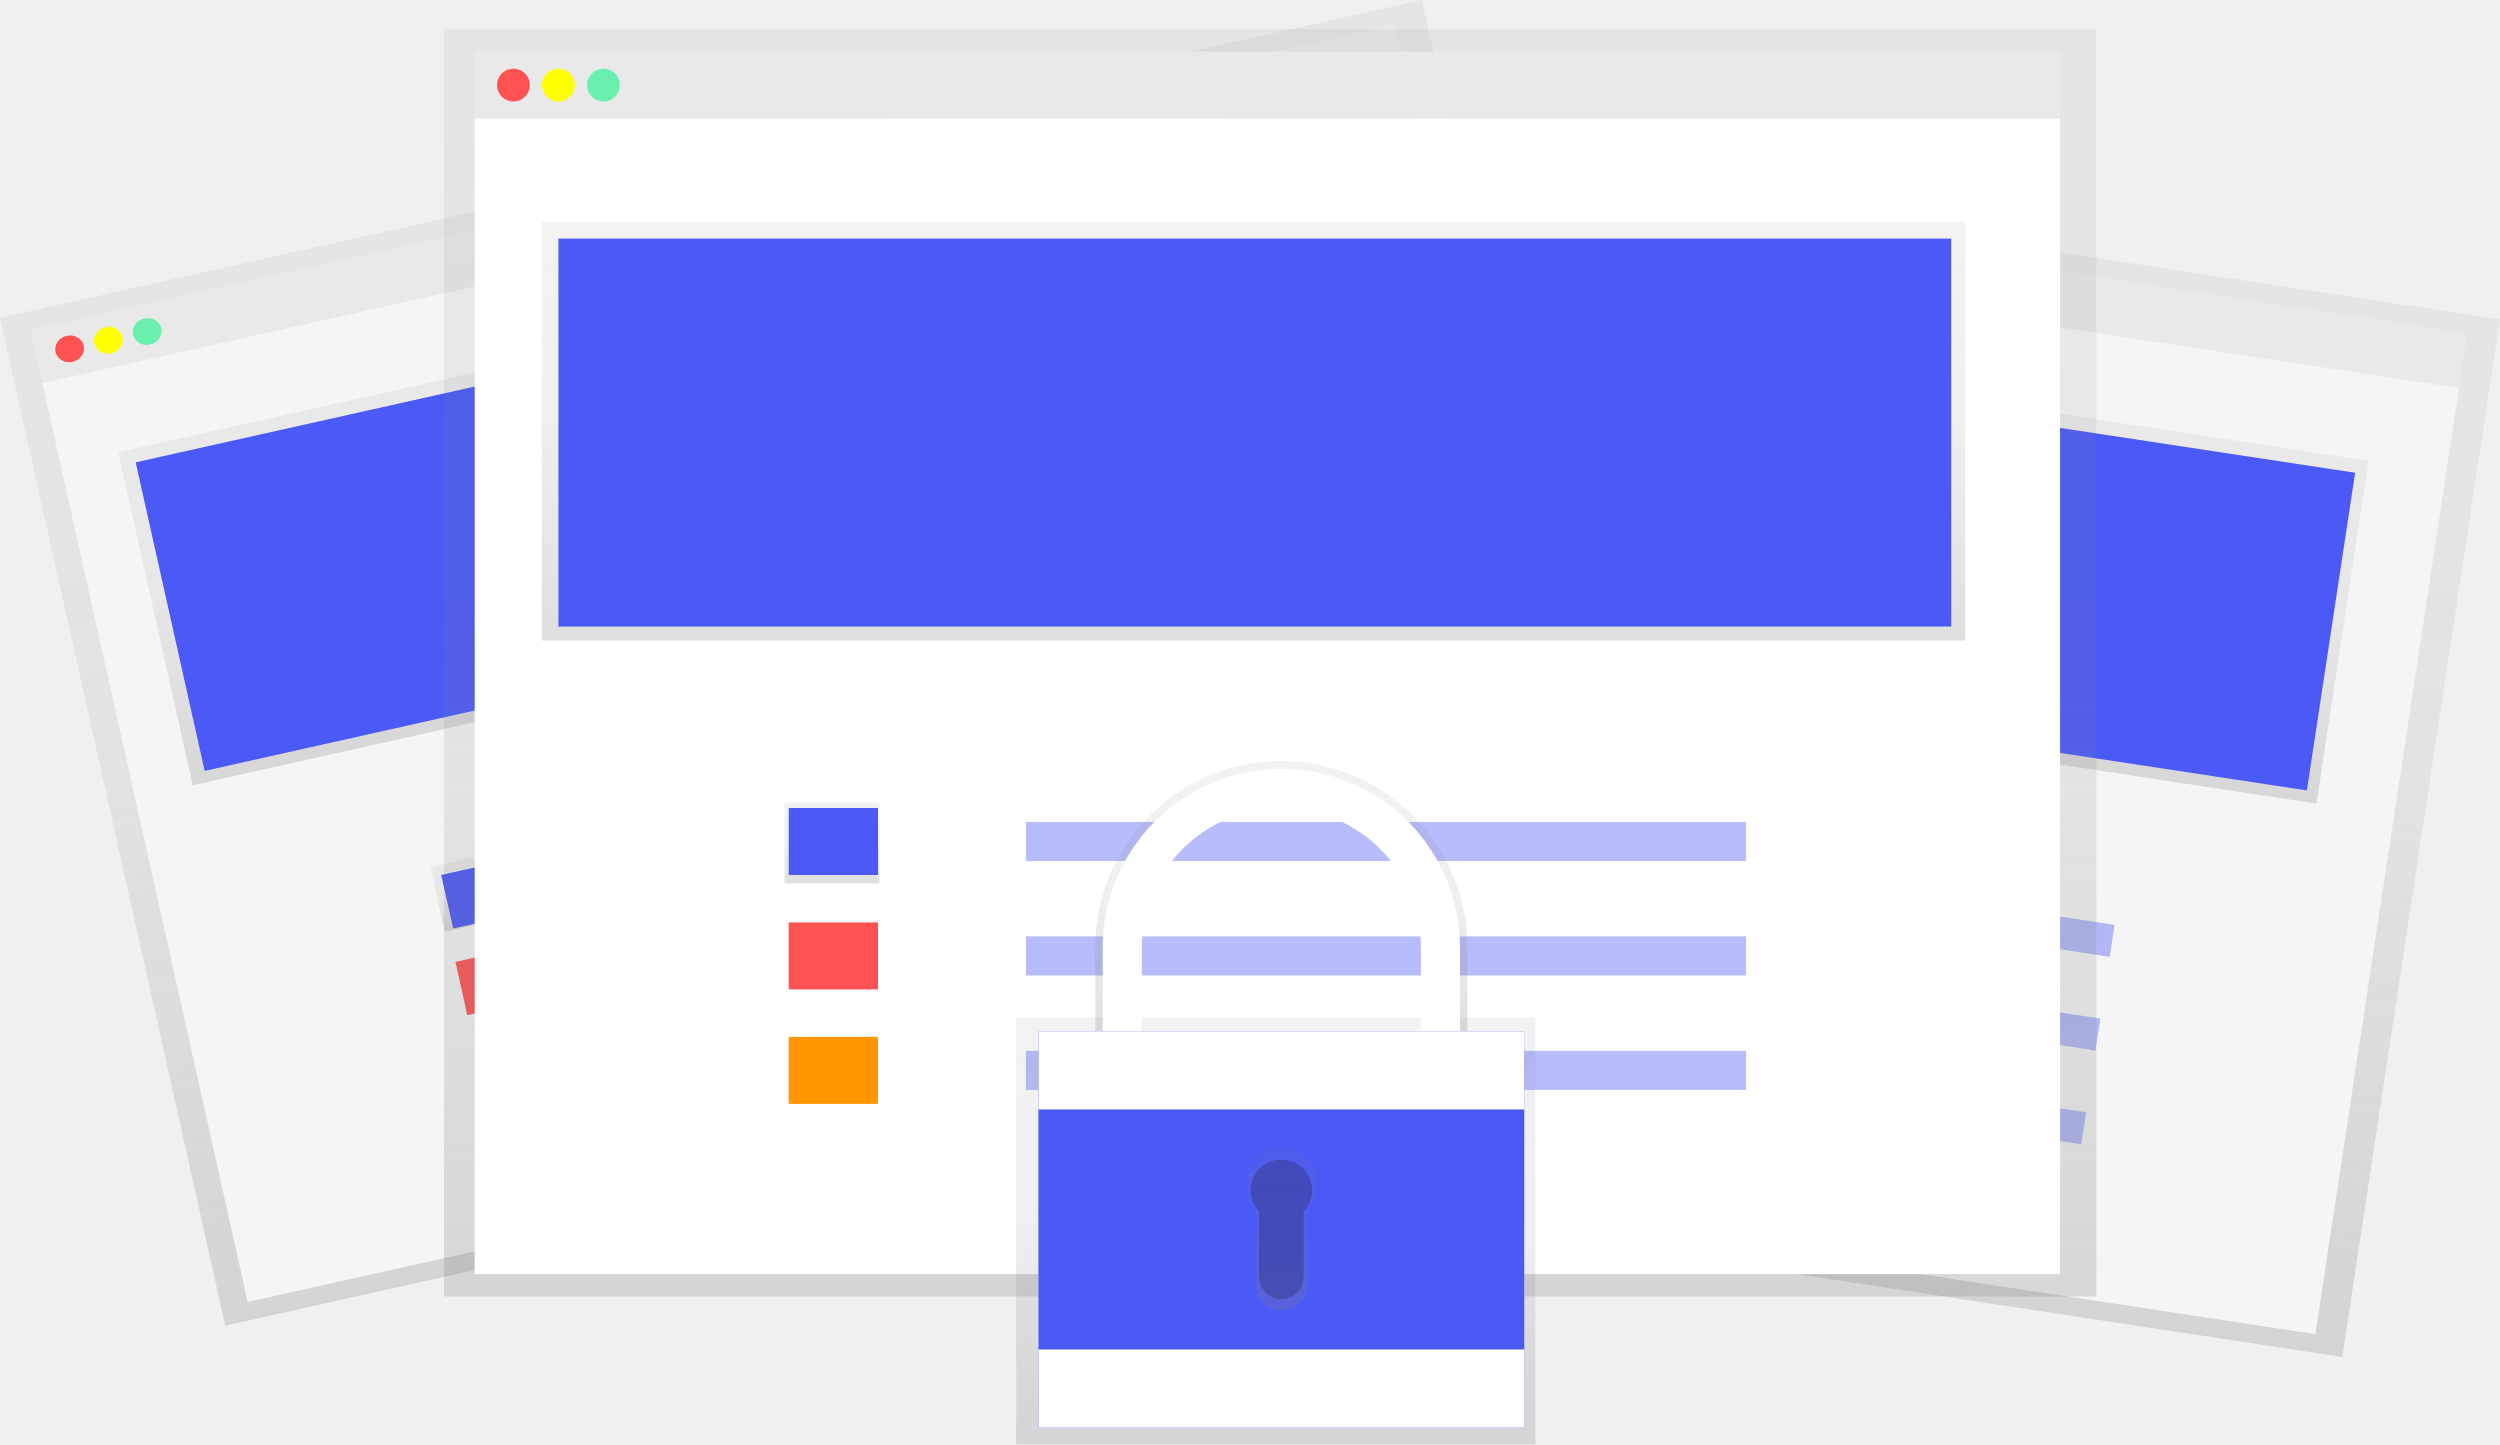
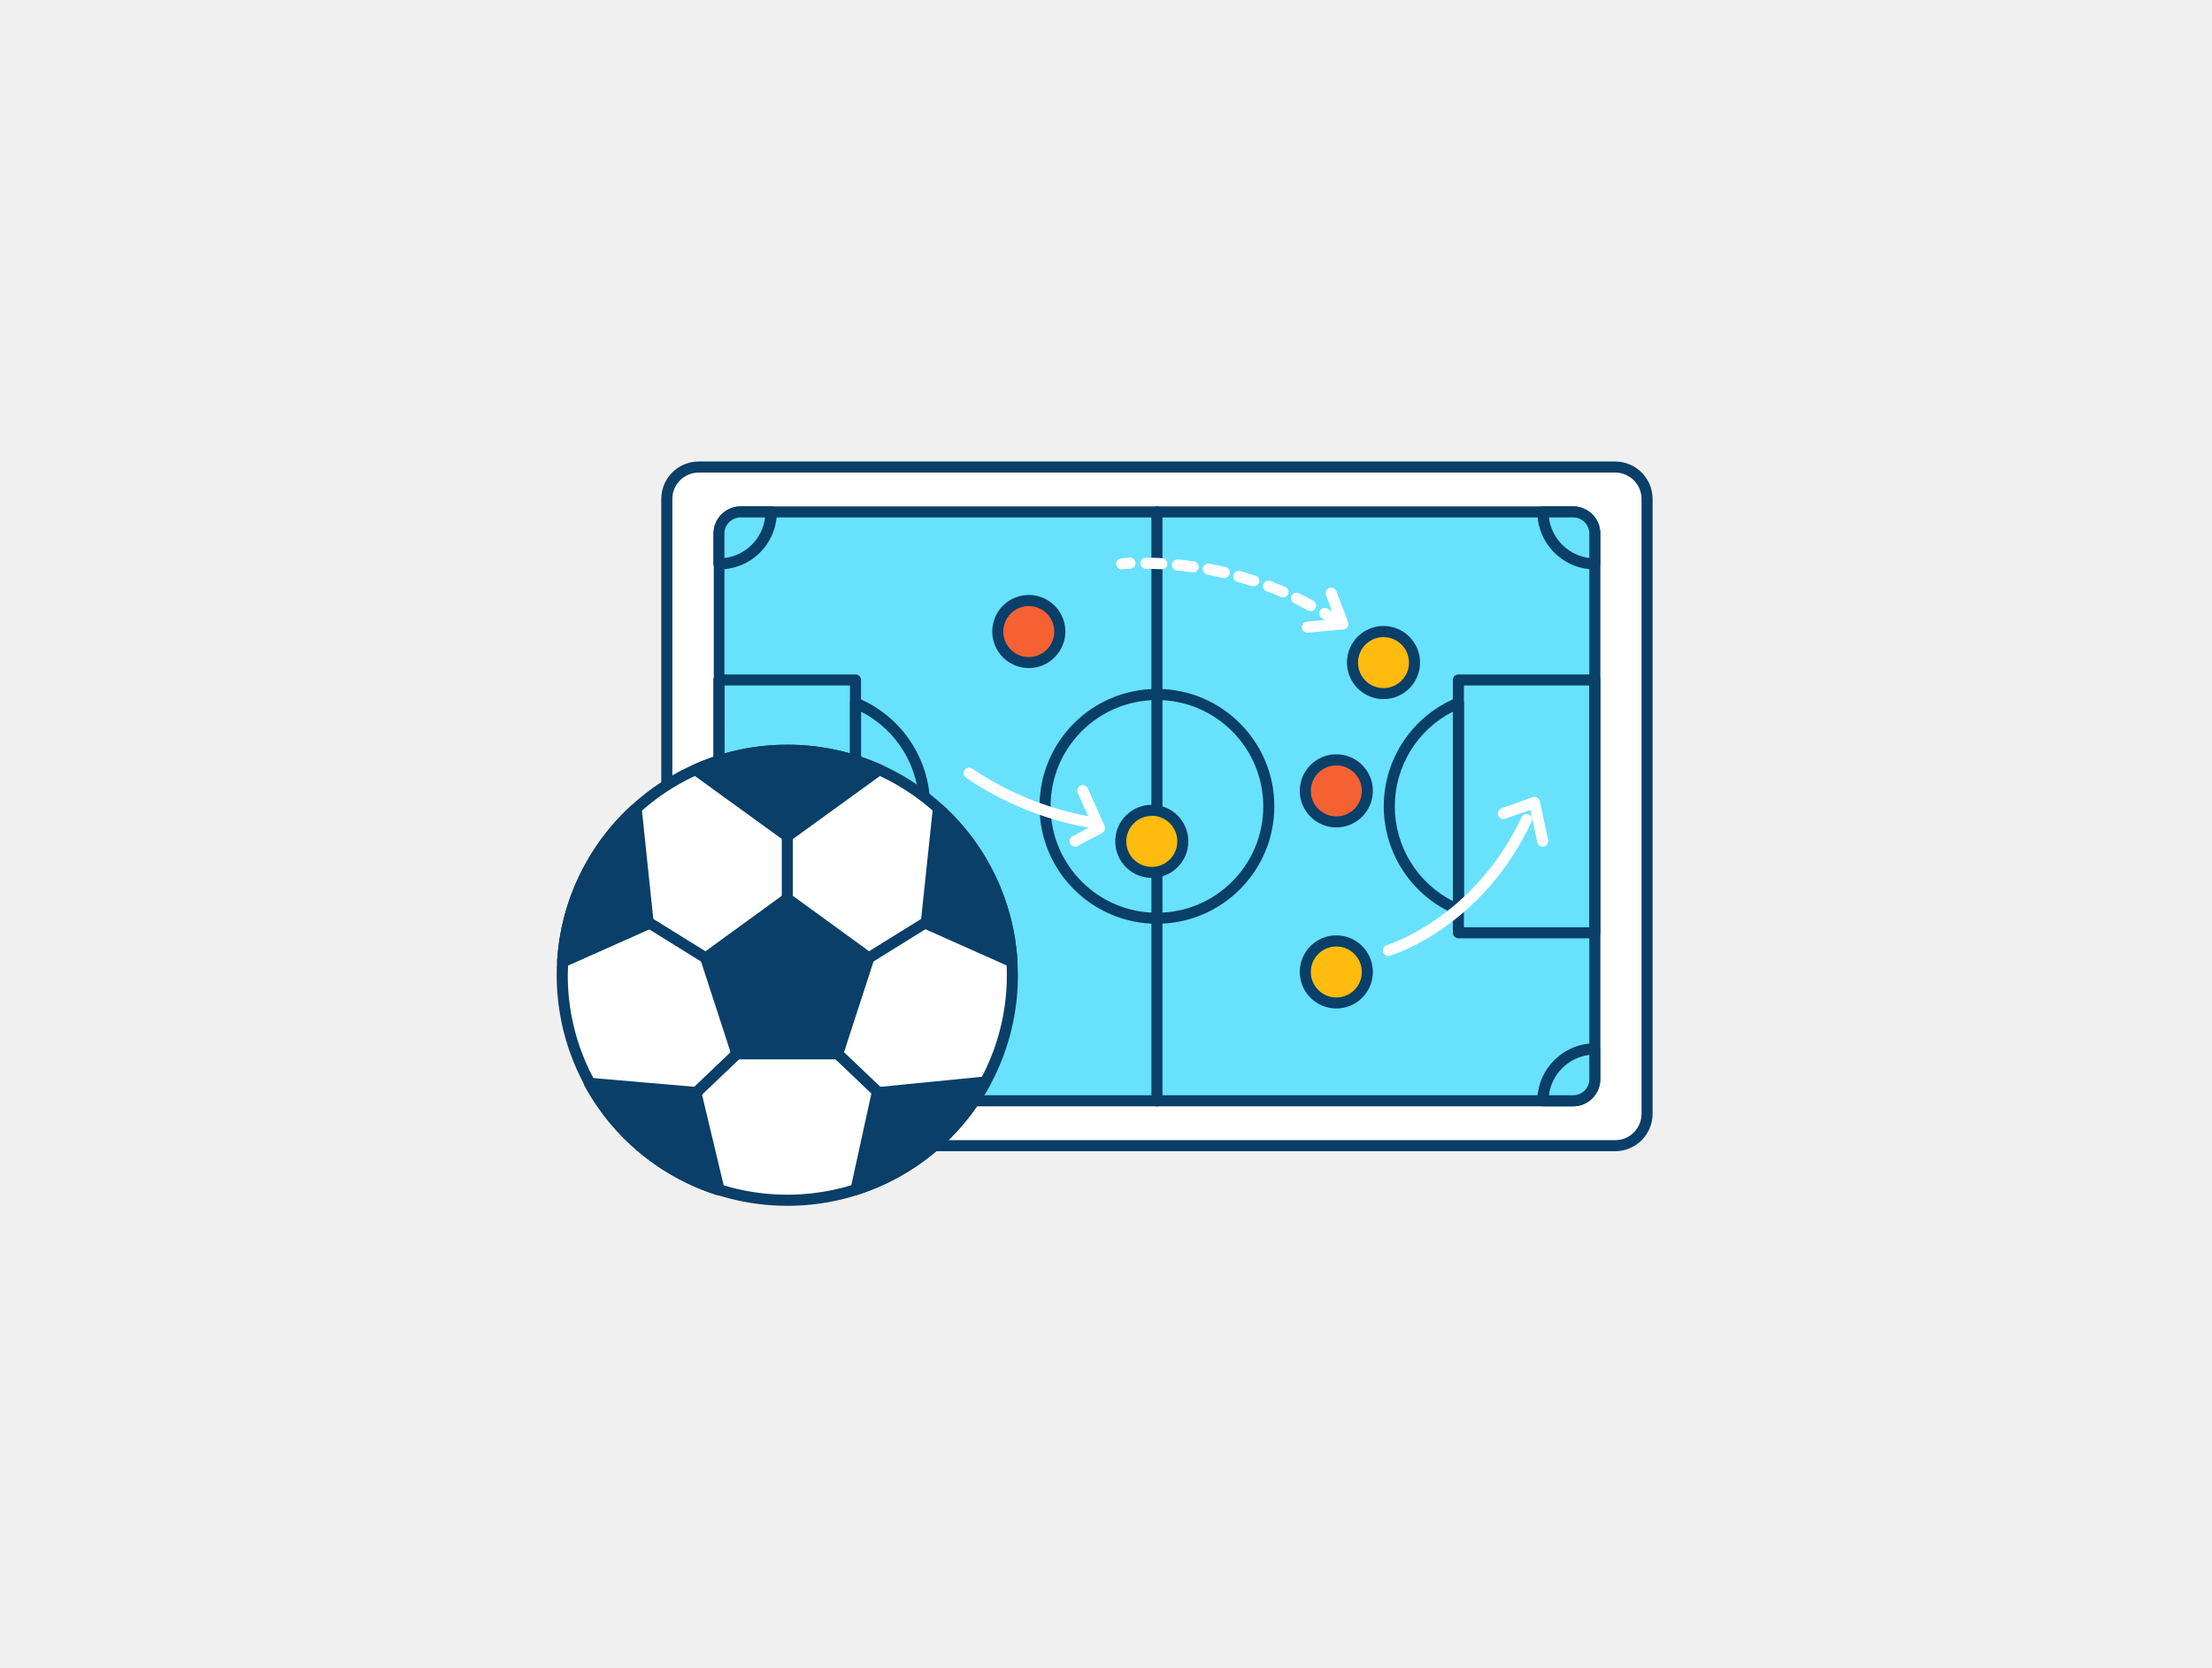
- <svg xmlns="http://www.w3.org/2000/svg" xmlns:xlink="http://www.w3.org/1999/xlink" id="ffa0e257-4b46-4632-a8d6-93195cbf254d" data-name="Layer 1" width="895.68" height="517.48" viewBox="0 0 895.68 517.48">
-   <defs>
-     <linearGradient id="74471b12-b6be-488b-b2aa-2815e91483d9" x1="790.94" y1="640.76" x2="790.94" y2="264.76" gradientTransform="translate(1229.99 -336.2) rotate(90)" gradientUnits="userSpaceOnUse">
-       <stop offset="0" stop-color="gray" stop-opacity="0.25" />
-       <stop offset="0.54" stop-color="gray" stop-opacity="0.12" />
-       <stop offset="1" stop-color="gray" stop-opacity="0.1" />
-     </linearGradient>
-     <linearGradient id="f5c756da-9879-448e-9194-9478f83d355f" x1="785.97" y1="446.14" x2="785.97" y2="321.91" gradientTransform="translate(1166.67 -399.94) rotate(90)" xlink:href="#74471b12-b6be-488b-b2aa-2815e91483d9" />
-     <linearGradient id="5c9be04e-db0f-4829-87c1-2cfa193e30b8" x1="660.92" y1="518.19" x2="660.92" y2="494.17" gradientTransform="translate(1146.84 -172.9) rotate(90)" xlink:href="#74471b12-b6be-488b-b2aa-2815e91483d9" />
-     <linearGradient id="b92f3a53-b4d2-4abd-916c-aeb632188996" x1="433.66" y1="605.23" x2="433.66" y2="235.23" gradientTransform="translate(13.58 8.51)" xlink:href="#74471b12-b6be-488b-b2aa-2815e91483d9" />
-     <linearGradient id="44577794-7f8e-40ae-89fc-019e5bfac17e" x1="428.36" y1="413.71" x2="428.36" y2="291.46" gradientTransform="translate(-1.05 11.3)" xlink:href="#74471b12-b6be-488b-b2aa-2815e91483d9" />
-     <linearGradient id="666bb7d3-84d0-4835-ad07-c313c2384f21" x1="295.22" y1="484.61" x2="295.22" y2="460.98" gradientTransform="translate(28.38 37.45)" xlink:href="#74471b12-b6be-488b-b2aa-2815e91483d9" />
-     <linearGradient id="59939605-05af-4a9a-9980-f700897f3f8b" x1="455.07" y1="464.48" x2="455.07" y2="10.48" gradientTransform="matrix(1, 0, 0, 1, 0, 0)" xlink:href="#74471b12-b6be-488b-b2aa-2815e91483d9" />
-     <linearGradient id="6c0ba2ee-2d81-48f4-b4cf-f21b525fcc13" x1="449.07" y1="229.48" x2="449.07" y2="79.48" gradientTransform="matrix(1, 0, 0, 1, 0, 0)" xlink:href="#74471b12-b6be-488b-b2aa-2815e91483d9" />
-     <linearGradient id="45b0c09d-2995-447e-8cb2-7f6b59b5e20c" x1="298.07" y1="316.48" x2="298.07" y2="287.48" gradientTransform="matrix(1, 0, 0, 1, 0, 0)" xlink:href="#74471b12-b6be-488b-b2aa-2815e91483d9" />
-     <linearGradient id="e5b0a96a-81f6-4370-afe3-5a7d6a35b55e" x1="457.07" y1="517.48" x2="457.07" y2="364.48" gradientTransform="matrix(1, 0, 0, 1, 0, 0)" xlink:href="#74471b12-b6be-488b-b2aa-2815e91483d9" />
-     <linearGradient id="a1850e5a-cf77-4889-926a-0125112ab273" x1="611.23" y1="564.74" x2="611.23" y2="464.74" gradientTransform="matrix(1, 0, 0, 1, 0, 0)" xlink:href="#74471b12-b6be-488b-b2aa-2815e91483d9" />
-     <linearGradient id="66998849-614e-4d8a-b9ff-f14bbc588ed8" x1="611.23" y1="660.74" x2="611.23" y2="602.74" gradientTransform="matrix(1, 0, 0, 1, 0, 0)" xlink:href="#74471b12-b6be-488b-b2aa-2815e91483d9" />
-   </defs>
-   <rect x="792.23" y="49.92" width="19.88" height="470.41" transform="translate(247.6 844.09) rotate(-81.36)" fill="#f5f5f5" />
-   <rect x="589.23" y="209.59" width="376" height="490.29" transform="translate(58.72 963.57) rotate(-81.36)" fill="url(#74471b12-b6be-488b-b2aa-2815e91483d9)" />
-   <rect x="603.48" y="229.23" width="342.87" height="470.41" transform="translate(47.16 969.52) rotate(-81.36)" fill="#f5f5f5" />
-   <circle cx="580.99" cy="251.51" r="4.86" transform="translate(92.88 596.86) rotate(-81.36)" fill="#ff5252" />
-   <circle cx="594.2" cy="253.52" r="4.86" transform="translate(102.12 611.62) rotate(-81.36)" fill="#ff0" />
-   <circle cx="607.41" cy="255.53" r="4.86" transform="translate(111.36 626.39) rotate(-81.36)" fill="#69f0ae" />
-   <rect x="720.53" y="174.84" width="124.23" height="422.38" transform="translate(131.25 910.54) rotate(-81.36)" fill="url(#f5c756da-9879-448e-9194-9478f83d355f)" />
-   <rect x="576.36" y="328.95" width="413.27" height="115.12" transform="translate(-85.2 -304.51) rotate(8.64)" fill="#4b59f7" />
-   <rect x="628.65" y="473.94" width="24.02" height="28.16" transform="translate(-90.24 856.82) rotate(-81.36)" fill="url(#5c9be04e-db0f-4829-87c1-2cfa193e30b8)" />
-   <rect x="627.88" y="477.73" width="26.5" height="19.88" transform="translate(-71.61 -282.05) rotate(8.64)" fill="#4b59f7" />
-   <rect x="622.77" y="511.3" width="26.5" height="19.88" transform="translate(-66.63 -280.9) rotate(8.64)" fill="#ff5252" />
-   <rect x="617.67" y="544.87" width="26.5" height="19.88" transform="translate(-61.64 -279.75) rotate(8.64)" fill="#ff9800" />
-   <rect x="696.41" y="506.51" width="213.67" height="11.59" transform="translate(-66.07 -306.13) rotate(8.64)" fill="#4b59f7" opacity="0.4" />
-   <rect x="691.31" y="540.08" width="213.67" height="11.59" transform="translate(-61.09 -304.98) rotate(8.64)" fill="#4b59f7" opacity="0.4" />
-   <rect x="686.21" y="573.65" width="213.67" height="11.59" transform="translate(-56.1 -303.83) rotate(8.64)" fill="#4b59f7" opacity="0.4" />
-   <rect x="159.15" y="254.51" width="500.84" height="19.56" transform="translate(-199.95 -95.55) rotate(-12.6)" fill="#f5f5f5" />
-   <rect x="186.23" y="243.74" width="522" height="370" transform="translate(-234.92 -83.38) rotate(-12.6)" fill="url(#b92f3a53-b4d2-4abd-916c-aeb632188996)" />
-   <rect x="198.08" y="269.78" width="500.84" height="337.4" transform="translate(-237.01 -82.86) rotate(-12.6)" fill="#f5f5f5" />
-   <ellipse cx="177.11" cy="316.25" rx="5.17" ry="4.78" transform="translate(-216.88 -145.01) rotate(-12.6)" fill="#ff5252" />
-   <ellipse cx="191" cy="313.15" rx="5.17" ry="4.78" transform="translate(-215.87 -142.05) rotate(-12.6)" fill="#ff0" />
-   <ellipse cx="204.88" cy="310.05" rx="5.17" ry="4.78" transform="translate(-214.86 -139.1) rotate(-12.6)" fill="#69f0ae" />
-   <rect x="202.46" y="302.76" width="449.7" height="122.25" transform="translate(-221.25 -89.28) rotate(-12.6)" fill="url(#44577794-7f8e-40ae-89fc-019e5bfac17e)" />
-   <rect x="207.83" y="307.54" width="440" height="113.28" transform="translate(-221.3 -89.16) rotate(-12.6)" fill="#4b59f7" />
-   <rect x="308.61" y="498.42" width="29.98" height="23.63" transform="translate(-255.67 -108.38) rotate(-12.6)" fill="url(#666bb7d3-84d0-4835-ad07-c313c2384f21)" />
-   <rect x="309.83" y="499.96" width="28.22" height="19.56" transform="matrix(0.98, -0.22, 0.22, 0.98, -255.56, -108.32)" fill="#4b59f7" />
-   <rect x="317.12" y="532.57" width="28.22" height="19.56" transform="translate(-262.49 -105.94) rotate(-12.6)" fill="#ff5252" />
-   <rect x="324.41" y="565.18" width="28.22" height="19.56" transform="matrix(0.98, -0.22, 0.22, 0.98, -269.43, -103.57)" fill="#ff9800" />
-   <rect x="380.57" y="465.95" width="227.49" height="11.41" transform="translate(-243.14 -72.07) rotate(-12.6)" fill="#4b59f7" opacity="0.4" />
-   <rect x="387.86" y="498.56" width="227.49" height="11.41" transform="translate(-250.08 -69.69) rotate(-12.6)" fill="#4b59f7" opacity="0.4" />
-   <rect x="395.15" y="531.17" width="227.49" height="11.41" transform="translate(-257.02 -67.32) rotate(-12.6)" fill="#4b59f7" opacity="0.4" />
-   <rect x="170.07" y="18.48" width="568" height="24" fill="#f5f5f5" />
-   <rect x="159.07" y="10.48" width="592" height="454" fill="url(#59939605-05af-4a9a-9980-f700897f3f8b)" />
-   <rect x="170.07" y="42.48" width="568" height="414" fill="#fff" />
-   <circle cx="183.94" cy="30.48" r="5.87" fill="#ff5252" />
-   <circle cx="200.07" cy="30.48" r="5.87" fill="#ff0" />
-   <circle cx="216.2" cy="30.48" r="5.87" fill="#69f0ae" />
-   <rect x="194.07" y="79.48" width="510" height="150" fill="url(#6c0ba2ee-2d81-48f4-b4cf-f21b525fcc13)" />
-   <rect x="200.07" y="85.48" width="499" height="139" fill="#4b59f7" />
-   <rect x="281.07" y="287.48" width="34" height="29" fill="url(#45b0c09d-2995-447e-8cb2-7f6b59b5e20c)" />
-   <rect x="282.57" y="289.48" width="32" height="24" fill="#4b59f7" />
-   <rect x="282.57" y="330.48" width="32" height="24" fill="#ff5252" />
-   <rect x="282.57" y="371.48" width="32" height="24" fill="#ff9800" />
-   <rect x="367.57" y="294.48" width="258" height="14" fill="#4b59f7" opacity="0.4" />
-   <rect x="367.57" y="335.48" width="258" height="14" fill="#4b59f7" opacity="0.4" />
-   <rect x="367.57" y="376.48" width="258" height="14" fill="#4b59f7" opacity="0.4" />
-   <rect x="364.07" y="364.48" width="186" height="153" fill="url(#e5b0a96a-81f6-4370-afe3-5a7d6a35b55e)" />
-   <path d="M559.15,531.41a52.08,52.08,0,0,1,104.17,0v33.33H677.9V531.41a66.67,66.67,0,1,0-133.33,0v33.33h14.58Z" transform="translate(-152.16 -191.26)" fill="url(#a1850e5a-cf77-4889-926a-0125112ab273)" />
-   <path d="M561.23,530.74a50,50,0,0,1,100,0v32h14v-32a64,64,0,0,0-128,0v32h14Z" transform="translate(-152.16 -191.26)" fill="#fff" />
-   <rect x="372.07" y="369.48" width="174" height="142" fill="#4b59f7" />
-   <rect x="372.07" y="369.48" width="174" height="142" fill="#fff" />
-   <rect x="372.07" y="397.48" width="174" height="86" fill="#4b59f7" />
-   <path d="M624,615.5a12.76,12.76,0,1,0-22,8.74v27.22a9.28,9.28,0,0,0,18.56,0V624.24A12.7,12.7,0,0,0,624,615.5Z" transform="translate(-152.16 -191.26)" fill="url(#66998849-614e-4d8a-b9ff-f14bbc588ed8)" />
-   <path d="M622.23,617.74a11,11,0,1,0-19,7.53v23.47a8,8,0,1,0,16,0V625.27A11,11,0,0,0,622.23,617.74Z" transform="translate(-152.16 -191.26)" opacity="0.2" />
+ <svg xmlns="http://www.w3.org/2000/svg" viewBox="0 0 400 300" width="406" height="306" class="illustration styles_illustrationTablet__1DWOa">
+   <g id="_202_soccer_outline" data-name="#202_soccer_outline">
+     <rect x="120.58" y="83.71" width="177.26" height="122.71" rx="5.76" fill="#fff" />
+     <path d="M292.08,207.42H126.34a6.77,6.77,0,0,1-6.76-6.76V89.47a6.77,6.77,0,0,1,6.76-6.76H292.08a6.77,6.77,0,0,1,6.76,6.76V200.66A6.77,6.77,0,0,1,292.08,207.42ZM126.34,84.71a4.77,4.77,0,0,0-4.76,4.76V200.66a4.77,4.77,0,0,0,4.76,4.76H292.08a4.76,4.76,0,0,0,4.76-4.76V89.47a4.76,4.76,0,0,0-4.76-4.76Z" fill="#093f68" />
+     <path d="M288.4,95.74v98.65a3.92,3.92,0,0,1-3.92,3.91H134a3.91,3.91,0,0,1-3.92-3.91V95.74A3.92,3.92,0,0,1,134,91.82H284.48A3.93,3.93,0,0,1,288.4,95.74Z" fill="#68e1fd" />
+     <path d="M284.48,199.3H134a4.92,4.92,0,0,1-4.93-4.91V95.74A4.93,4.93,0,0,1,134,90.82H284.48a4.93,4.93,0,0,1,4.92,4.92v98.65A4.92,4.92,0,0,1,284.48,199.3ZM134,92.82A2.93,2.93,0,0,0,131,95.74v98.65A2.92,2.92,0,0,0,134,197.3H284.48a2.91,2.91,0,0,0,2.92-2.91V95.74a2.92,2.92,0,0,0-2.92-2.92Z" fill="#093f68" />
+     <path d="M209.21,199.31a1,1,0,0,1-1-1V91.82a1,1,0,1,1,2,0V198.31A1,1,0,0,1,209.21,199.31Z" fill="#093f68" />
+     <path d="M209.21,166.29a21.23,21.23,0,1,1,21.23-21.23A21.25,21.25,0,0,1,209.21,166.29Zm0-40.45a19.23,19.23,0,1,0,19.23,19.22A19.24,19.24,0,0,0,209.21,125.84Z" fill="#093f68" />
+     <path d="M154.7,168.92H130a1,1,0,0,1-1-1V122.21a1,1,0,0,1,1-1H154.7a1,1,0,0,1,1,1v45.71A1,1,0,0,1,154.7,168.92Zm-23.67-2H153.7V123.21H131Z" fill="#093f68" />
+     <path d="M154.7,164.75a1,1,0,0,1-.55-.17,1,1,0,0,1-.45-.83V126.38a1,1,0,0,1,.45-.83,1,1,0,0,1,.93-.09,21.21,21.21,0,0,1,0,39.21A1,1,0,0,1,154.7,164.75Zm1-36.81v34.25a19.22,19.22,0,0,0,0-34.25Z" fill="#093f68" />
+     <path d="M288.4,168.92H263.72a1,1,0,0,1-1-1V122.21a1,1,0,0,1,1-1H288.4a1,1,0,0,1,1,1v45.71A1,1,0,0,1,288.4,168.92Zm-23.68-2H287.4V123.21H264.72Z" fill="#093f68" />
+     <path d="M263.72,164.75a1,1,0,0,1-.38-.08,21.22,21.22,0,0,1,0-39.22,1,1,0,0,1,.94.1,1,1,0,0,1,.44.83v37.37a1,1,0,0,1-1,1Zm-1-36.81a19.22,19.22,0,0,0,0,34.25Z" fill="#093f68" />
+     <path d="M288.4,188.91v5.48a3.92,3.92,0,0,1-3.92,3.91H279A9.4,9.4,0,0,1,288.4,188.91Z" fill="#68e1fd" />
+     <path d="M284.48,199.3H279a1,1,0,0,1-1-1,10.42,10.42,0,0,1,10.36-10.39h0a1,1,0,0,1,.7.29,1,1,0,0,1,.3.71v5.48A4.92,4.92,0,0,1,284.48,199.3Zm-4.39-2h4.39a2.91,2.91,0,0,0,2.92-2.91V190A8.44,8.44,0,0,0,280.09,197.3Z" fill="#093f68" />
+     <path d="M288.4,95.74v5.48a9.4,9.4,0,0,1-9.37-9.4h5.45A3.93,3.93,0,0,1,288.4,95.74Z" fill="#68e1fd" />
+     <path d="M288.4,102.22h0A10.42,10.42,0,0,1,278,91.82a1,1,0,0,1,1-1h5.45a4.93,4.93,0,0,1,4.92,4.92v5.48a1,1,0,0,1-.3.71A1,1,0,0,1,288.4,102.22Zm-8.31-9.4a8.44,8.44,0,0,0,7.31,7.34V95.74a2.92,2.92,0,0,0-2.92-2.92Z" fill="#093f68" />
+     <path d="M139.39,198.3H134a3.91,3.91,0,0,1-3.92-3.91v-5.48A9.39,9.39,0,0,1,139.39,198.3Z" fill="#68e1fd" />
+     <path d="M139.39,199.3H134a4.92,4.92,0,0,1-4.93-4.91v-5.48a1,1,0,0,1,.3-.71,1,1,0,0,1,.7-.29h0a10.42,10.42,0,0,1,10.36,10.39A1,1,0,0,1,139.39,199.3ZM131,190v4.42A2.92,2.92,0,0,0,134,197.3h4.38A8.44,8.44,0,0,0,131,190Z" fill="#093f68" />
+     <path d="M139.43,91.82a9.4,9.4,0,0,1-9.4,9.4V95.74A3.92,3.92,0,0,1,134,91.82Z" fill="#68e1fd" />
+     <path d="M130,102.22a1,1,0,0,1-1-1V95.74A4.93,4.93,0,0,1,134,90.82h5.48a1,1,0,0,1,1,1A10.41,10.41,0,0,1,130,102.22Zm3.93-9.4A2.93,2.93,0,0,0,131,95.74v4.42a8.4,8.4,0,0,0,7.35-7.34Z" fill="#093f68" />
+     <path d="M183.07,175.58a40.71,40.71,0,1,1-81.41,0c0-.81,0-1.61.08-2.41a40.7,40.7,0,0,1,81.25,0C183,174,183.07,174.77,183.07,175.58Z" fill="#fff" />
+     <path d="M142.37,217.29a41.68,41.68,0,0,1-41.7-41.71c0-.79,0-1.6.07-2.47a41.7,41.7,0,0,1,83.25,0c0,.87.08,1.68.08,2.47a41.69,41.69,0,0,1-41.7,41.71Zm0-81.4a39.68,39.68,0,0,0-39.63,37.33c0,.84-.07,1.61-.07,2.36a39.7,39.7,0,1,0,79.4,0c0-.75,0-1.52-.08-2.36a39.66,39.66,0,0,0-39.62-37.33Z" fill="#093f68" />
+     <polygon points="142.37 161.75 127.61 172.47 133.25 189.81 151.48 189.81 157.12 172.47 142.37 161.75" fill="#093f68" />
+     <path d="M151.48,190.81H133.25a1,1,0,0,1-.95-.69l-5.64-17.34a1,1,0,0,1,.37-1.12l14.75-10.72a1,1,0,0,1,1.17,0l14.76,10.72a1,1,0,0,1,.36,1.12l-5.64,17.34A1,1,0,0,1,151.48,190.81Zm-17.5-2h16.78l5.18-16L142.37,163l-13.58,9.86Z" fill="#093f68" />
+     <path d="M158.94,138.4l-16.57,12-16.57-12a40.87,40.87,0,0,1,33.14,0Z" fill="#093f68" />
+     <path d="M142.37,151.44a1.06,1.06,0,0,1-.59-.19l-16.57-12a1,1,0,0,1-.41-.91,1,1,0,0,1,.59-.81,41.84,41.84,0,0,1,34,0,1,1,0,0,1,.58.81,1,1,0,0,1-.4.91l-16.57,12A1.06,1.06,0,0,1,142.37,151.44Zm-14.55-12.8,14.55,10.56,14.55-10.56a39.87,39.87,0,0,0-29.1,0Z" fill="#093f68" />
+     <path d="M117.23,166.27l-15.49,6.9a40.57,40.57,0,0,1,13-27.48l.33.08L117.2,166Z" fill="#093f68" />
+     <path d="M101.74,174.17a1,1,0,0,1-1-1.06A41.46,41.46,0,0,1,114.06,145a1,1,0,0,1,.9-.24l.33.07a1,1,0,0,1,.78.87l2.15,20.51a1,1,0,0,1-.58,1l-15.49,6.9A1,1,0,0,1,101.74,174.17Zm12.51-26.62a39.38,39.38,0,0,0-11.38,24l13.29-5.92Z" fill="#093f68" />
+     <path d="M183,173.17l-15.49-6.9,0-.27,2.13-20.23.33-.07A40.53,40.53,0,0,1,183,173.17Z" fill="#093f68" />
+     <path d="M183,174.17a.93.93,0,0,1-.4-.09l-15.49-6.9a1,1,0,0,1-.59-1l0-.27,2.14-20.24a1,1,0,0,1,.79-.87l.33-.07a1,1,0,0,1,.88.25A41.4,41.4,0,0,1,184,173.11a1,1,0,0,1-1,1.06Zm-14.42-8.52,13.29,5.92a39.31,39.31,0,0,0-11.38-24Z" fill="#093f68" />
+     <path d="M178.18,194.93a40.78,40.78,0,0,1-23.38,19.42l3.84-17.49.23,0Z" fill="#093f68" />
+     <path d="M154.8,215.35a1,1,0,0,1-.67-.26,1,1,0,0,1-.3-1l3.83-17.49a1,1,0,0,1,.89-.78l.23,0,19.3-1.91a1,1,0,0,1,1,1.47,41.52,41.52,0,0,1-23.95,19.89A.81.81,0,0,1,154.8,215.35Zm4.66-17.56-3.3,15a39.49,39.49,0,0,0,20.19-16.71Z" fill="#093f68" />
+     <path d="M130,214.38a40.8,40.8,0,0,1-23.39-19.32l19.29,1.66,0,.06Z" fill="#093f68" />
+     <path d="M130,215.38a1.12,1.12,0,0,1-.31,0,41.51,41.51,0,0,1-24-19.8,1,1,0,0,1,0-1,1,1,0,0,1,.92-.45l19.3,1.67a1,1,0,0,1,.89.77L131,214.15a1,1,0,0,1-.29,1A1,1,0,0,1,130,215.38Zm-21.57-19.16a39.55,39.55,0,0,0,20.19,16.63l-3.53-15.19Z" fill="#093f68" />
+     <path d="M127.61,173.47a1,1,0,0,1-.52-.15l-13.74-8.53a1,1,0,0,1,1.05-1.69l13.74,8.52a1,1,0,0,1-.53,1.85Z" fill="#093f68" />
+     <path d="M157.1,173.47a1,1,0,0,1-.53-1.85l13.74-8.52a1,1,0,1,1,1.05,1.69l-13.74,8.53A1,1,0,0,1,157.1,173.47Z" fill="#093f68" />
+     <path d="M142.37,165.57a1,1,0,0,1-1-1V150.44a1,1,0,0,1,2,0v14.13A1,1,0,0,1,142.37,165.57Z" fill="#093f68" />
+     <path d="M123.17,200.41a1,1,0,0,1-.69-1.72l10.08-9.61a1,1,0,0,1,1.38,1.45l-10.08,9.61A1,1,0,0,1,123.17,200.41Z" fill="#093f68" />
+     <path d="M161.57,200.41a1,1,0,0,1-.69-.27l-10.09-9.61a1,1,0,0,1,1.38-1.45l10.09,9.61a1,1,0,0,1,0,1.41A1,1,0,0,1,161.57,200.41Z" fill="#093f68" />
+     <circle cx="241.65" cy="175.01" r="5.6" fill="#ffbc0e" />
+     <path d="M241.65,181.61a6.61,6.61,0,1,1,6.61-6.6A6.61,6.61,0,0,1,241.65,181.61Zm0-11.21a4.61,4.61,0,1,0,4.61,4.61A4.61,4.61,0,0,0,241.65,170.4Z" fill="#093f68" />
+     <circle cx="250.18" cy="119.06" r="5.6" fill="#ffbc0e" />
+     <path d="M250.18,125.67a6.61,6.61,0,1,1,6.61-6.61A6.61,6.61,0,0,1,250.18,125.67Zm0-11.21a4.61,4.61,0,1,0,4.61,4.6A4.61,4.61,0,0,0,250.18,114.46Z" fill="#093f68" />
+     <circle cx="186.05" cy="113.46" r="5.6" fill="#f56132" />
+     <path d="M186.05,120.06a6.61,6.61,0,1,1,6.6-6.6A6.62,6.62,0,0,1,186.05,120.06Zm0-11.21a4.61,4.61,0,1,0,4.6,4.61A4.62,4.62,0,0,0,186.05,108.85Z" fill="#093f68" />
+     <circle cx="241.65" cy="142.27" r="5.6" fill="#f56132" />
+     <path d="M241.65,148.87a6.61,6.61,0,1,1,6.61-6.6A6.61,6.61,0,0,1,241.65,148.87Zm0-11.21a4.61,4.61,0,1,0,4.61,4.61A4.61,4.61,0,0,0,241.65,137.66Z" fill="#093f68" />
+     <circle cx="208.28" cy="151.36" r="5.6" fill="#ffbc0e" />
+     <path d="M208.28,158a6.61,6.61,0,1,1,6.61-6.61A6.62,6.62,0,0,1,208.28,158Zm0-11.21a4.61,4.61,0,1,0,4.61,4.6A4.61,4.61,0,0,0,208.28,146.76Z" fill="#093f68" />
+     <path d="M251.23,172.09a1,1,0,0,1-.29-2c.15,0,15.76-5,24.21-23.1a1,1,0,0,1,1.81.85c-8.84,18.88-24.76,24-25.44,24.16A.92.92,0,0,1,251.23,172.09Z" fill="#fff" />
+     <path d="M279,152.36a1,1,0,0,1-1-.79l-1.27-5.87-4.54,1.6a1,1,0,0,1-.66-1.89l5.61-2a1,1,0,0,1,.82.07,1,1,0,0,1,.49.66l1.5,7a1,1,0,0,1-.76,1.19Z" fill="#fff" />
+     <path d="M202.9,102.22a1,1,0,0,1-.12-2s.55-.07,1.56-.13a1,1,0,0,1,1,1,1,1,0,0,1-.94,1c-.91.05-1.41.11-1.43.11Z" fill="#fff" />
+     <path d="M237,109.76a1.07,1.07,0,0,1-.48-.12q-1.23-.67-2.46-1.29a1,1,0,1,1,.88-1.79c.85.42,1.7.86,2.55,1.33a1,1,0,0,1-.49,1.87ZM232,107.27a1.14,1.14,0,0,1-.4-.08c-.86-.38-1.72-.73-2.57-1a1,1,0,0,1,.71-1.87c.88.33,1.77.69,2.66,1.08a1,1,0,0,1,.52,1.32A1,1,0,0,1,232,107.27Zm-5.28-2a.84.84,0,0,1-.31,0c-.9-.29-1.79-.57-2.66-.81a1,1,0,0,1-.7-1.23,1,1,0,0,1,1.24-.7c.9.26,1.82.54,2.74.84a1,1,0,0,1,.64,1.27A1,1,0,0,1,226.67,105.25Zm-5.44-1.53a.91.91,0,0,1-.23,0c-.93-.21-1.84-.4-2.72-.57a1,1,0,0,1,.37-2c.91.18,1.85.37,2.81.6a1,1,0,0,1-.23,2Zm-5.56-1h-.14c-1-.14-1.89-.25-2.76-.33a1,1,0,0,1-.9-1.1,1,1,0,0,1,1.09-.89c.91.09,1.86.2,2.85.34a1,1,0,0,1-.14,2Zm-5.62-.55H210c-.94-.05-1.87-.08-2.78-.08a1,1,0,0,1,0-2h0c.94,0,1.91,0,2.88.08a1,1,0,0,1,0,2Z" fill="#fff" />
+     <path d="M240.74,112a1,1,0,0,1-.54-.16L239,111a1,1,0,0,1,1.05-1.7q.65.39,1.29.81a1,1,0,0,1-.55,1.84Z" fill="#fff" />
+     <path d="M196.83,148.87h-.18a57.17,57.17,0,0,1-22-9,1,1,0,0,1-.21-1.4,1,1,0,0,1,1.4-.21A55.89,55.89,0,0,0,197,146.89a1,1,0,0,1-.19,2Z" fill="#fff" />
+     <path d="M194.41,152.36a1,1,0,0,1-.47-1.88l3.62-1.94-2.65-5.86a1,1,0,1,1,1.82-.82l3,6.71a1,1,0,0,1-.44,1.3l-4.45,2.37A1,1,0,0,1,194.41,152.36Z" fill="#fff" />
+     <path d="M236.47,113.66a1,1,0,0,1-.09-2l5.05-.46-1.65-4.33a1,1,0,0,1,1.87-.71l2.12,5.56a1,1,0,0,1-.09.89,1,1,0,0,1-.76.46l-6.36.58Z" fill="#fff" />
+   </g>
</svg>
